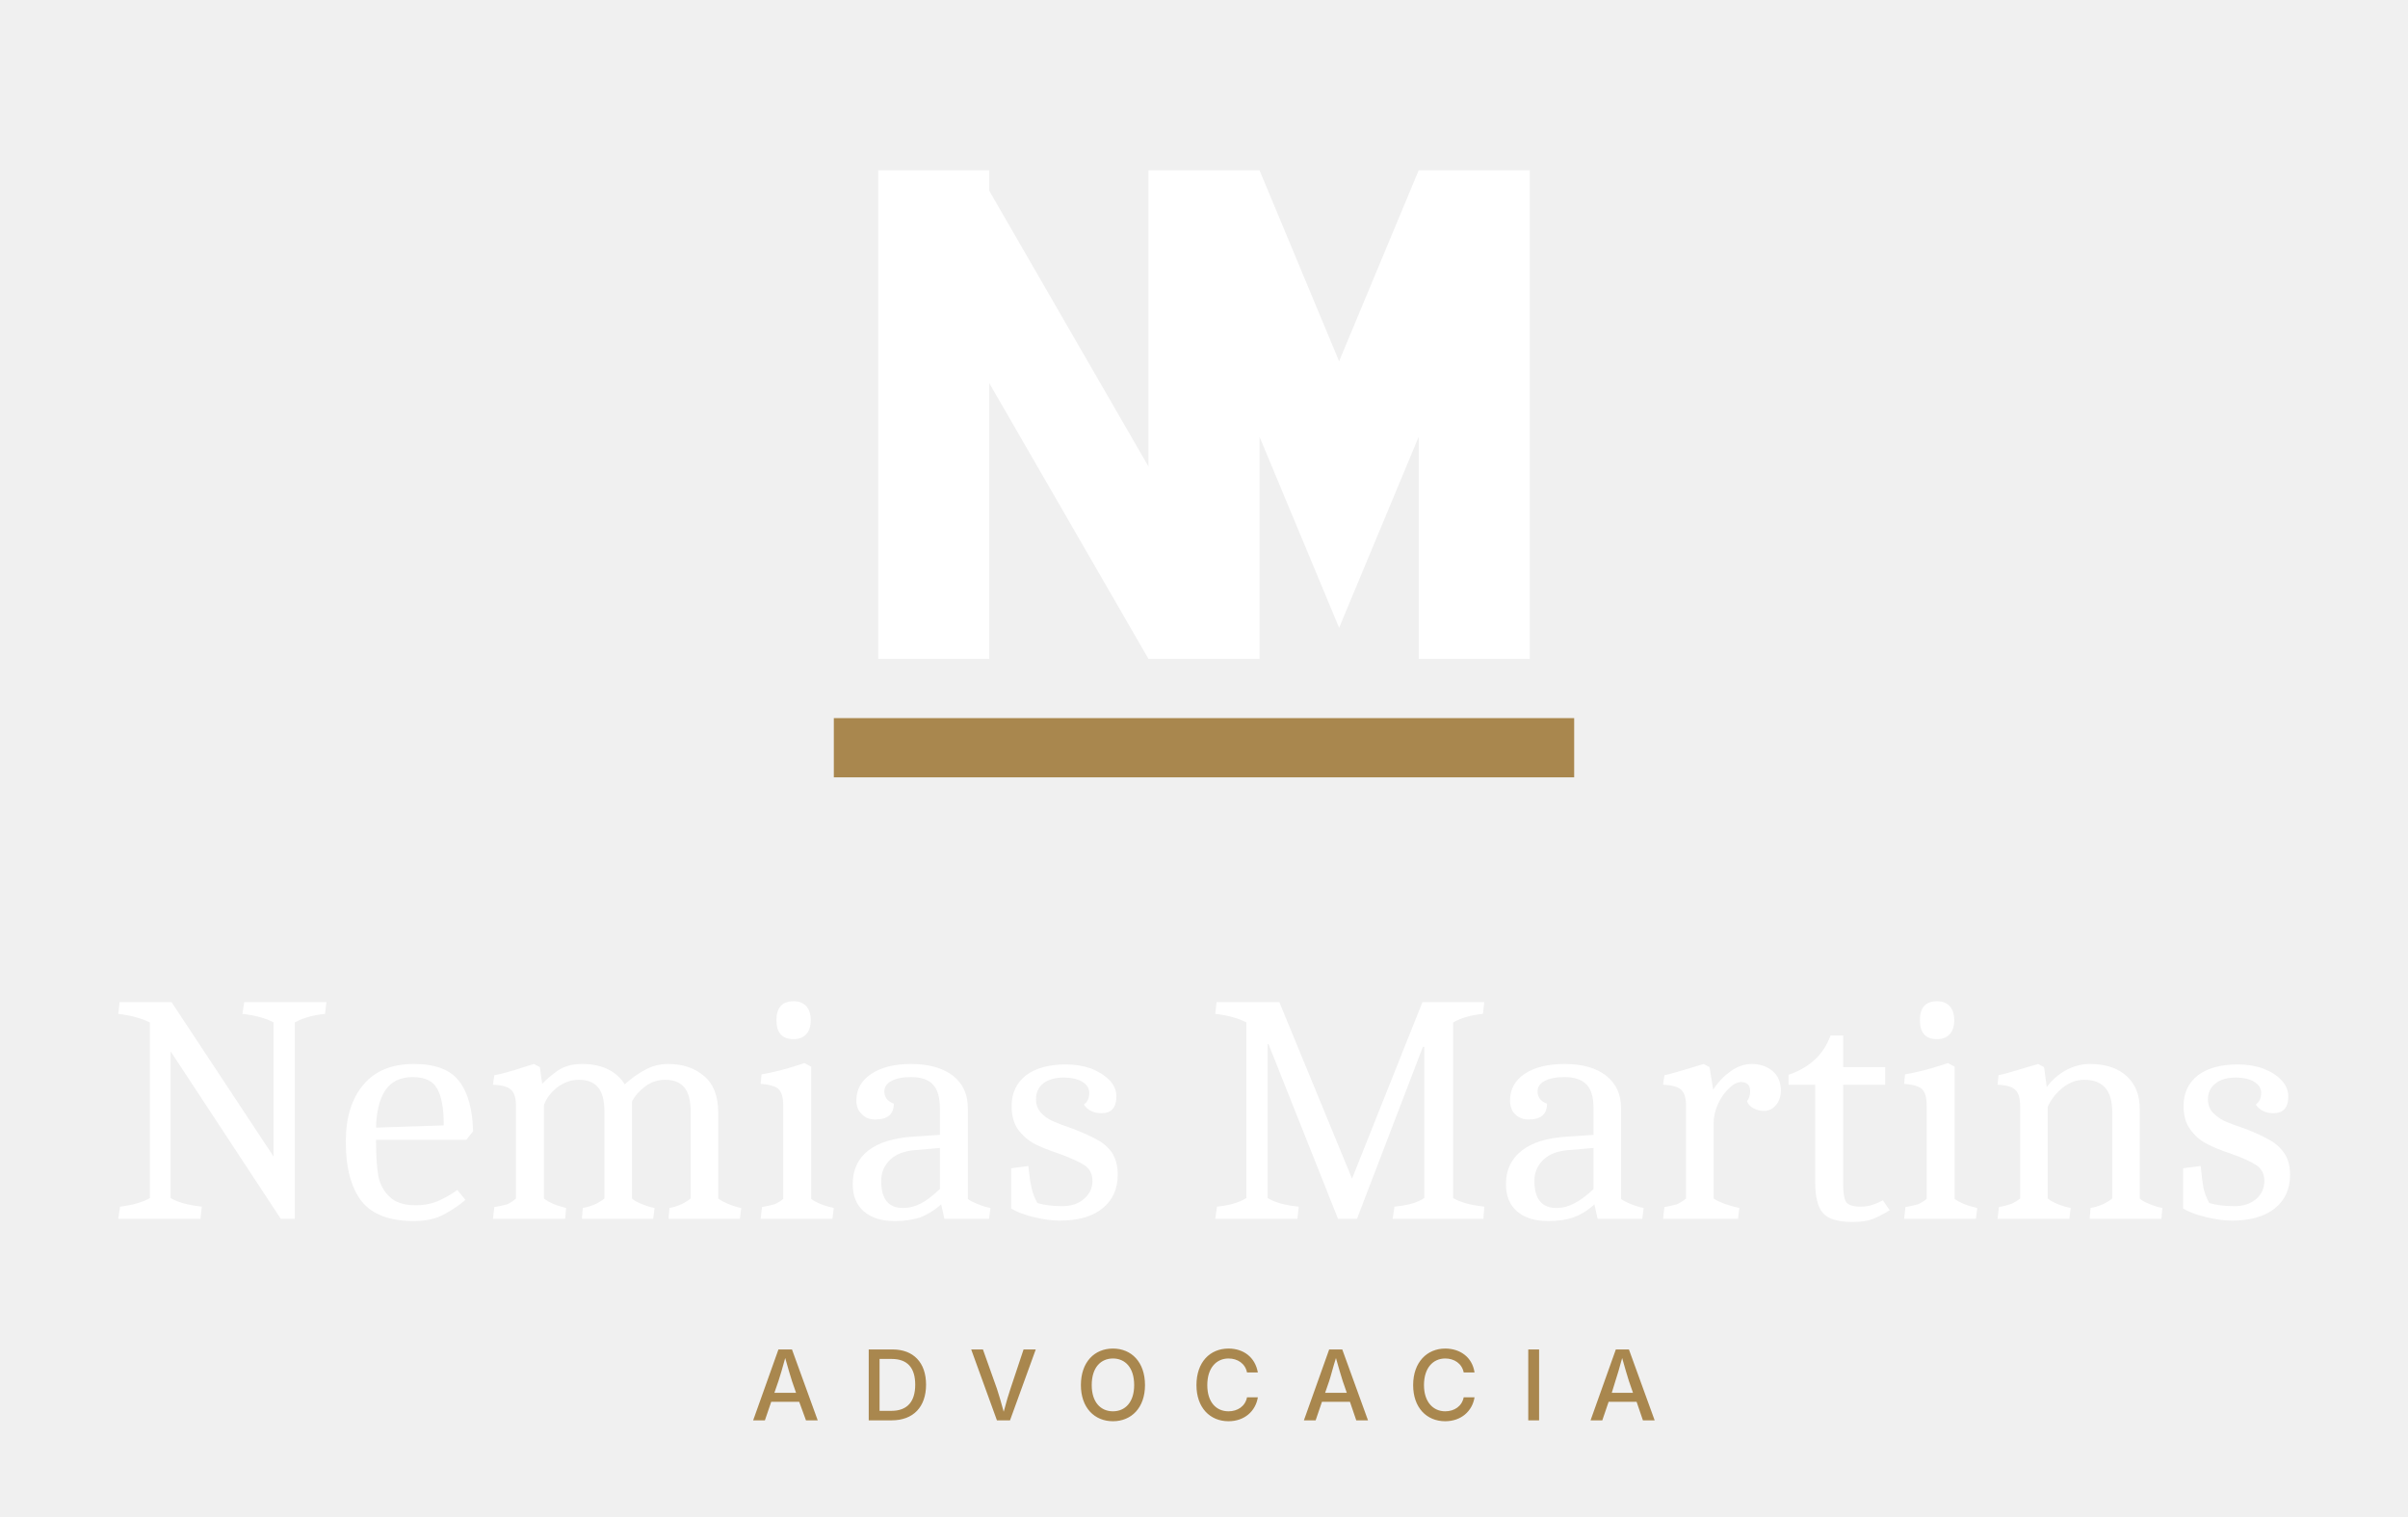
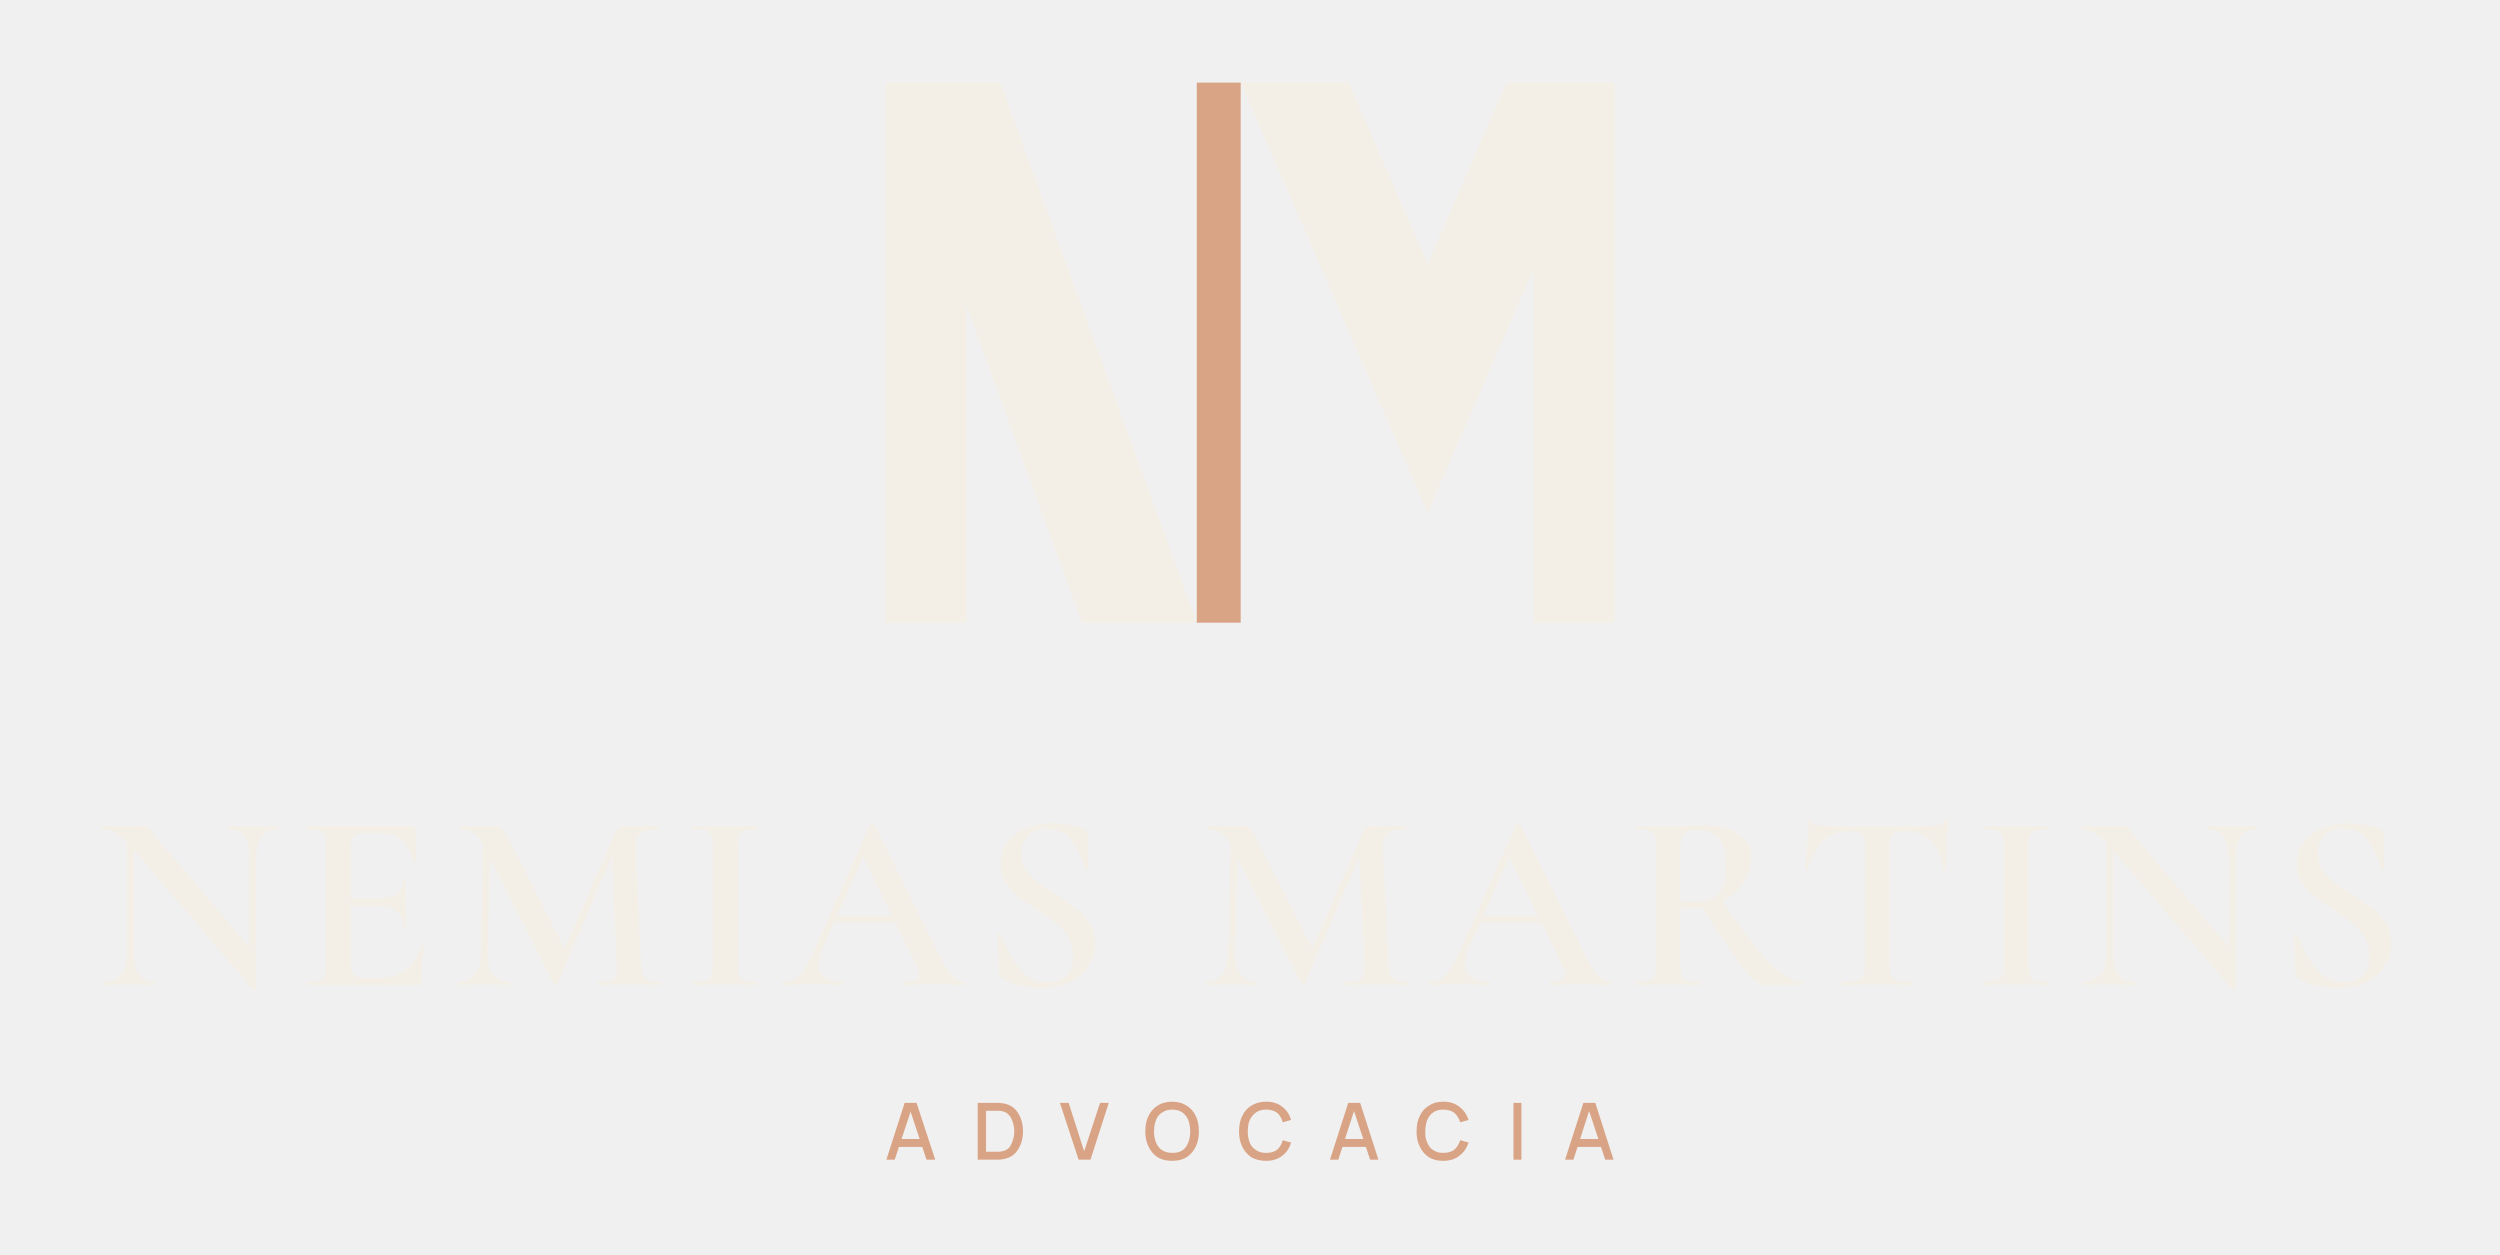
- <svg xmlns="http://www.w3.org/2000/svg" viewBox="0 0 533.42 336" width="533.42" height="336" role="img" aria-labelledby="title">
-   <g id="symbol" transform="translate(161.75 0) scale(0.82)">
-     <path fill="#FFFFFF" d="M40 46H70V178H40ZM113 46H143V178H113ZM186 46H216V178H186ZM40 46H66.79L143 178H113L40 51.56ZM113 46H143L164.5 97.6L186 46H216L164.5 169.6Z" />
-     <path fill="#A9874E" d="M28 194H228V210H28Z" />
+ <svg xmlns="http://www.w3.org/2000/svg" viewBox="0 0 629.5 316" width="629.5" height="316" role="img" aria-labelledby="title">
+   <g id="symbol" transform="translate(205.95 -20) scale(0.85)">
+     <path fill="#F4EFE6" d="M20 48H44V208H20ZM20 48H54L112.24 208H78.24ZM125.24 48H157.24L180.62 101.77L204 48H236L180.62 175.37ZM212 48H236V208H212Z" />
+     <path fill="#D9A486" d="M112.24 48H125.24V208H112.24Z" />
  </g>
  <g id="wordmark">
-     <path fill="#FFFFFF" transform="translate(24 270)" d="M9.2 -4.6V-43.5Q6.4 -44.9 2.2 -45.4L2.5 -48H14L36.6 -13.8V-43.5Q34.1 -44.9 29.7 -45.4L30.1 -48H48.3L48 -45.4Q44 -45 41.3 -43.5V0H38.2L13.8 -37.1V-4.6Q16.1 -3.2 20.7 -2.7L20.4 0H2.2L2.6 -2.7Q6.8 -3.2 9.2 -4.6ZM52.6 -17.1Q52.6 -25.1 56.5 -29.7Q60.3 -34.3 67.7 -34.3Q74.8 -34.3 77.7 -30.5Q80.6 -26.8 80.8 -19.4L79.3 -17.5H59.3V-17.1Q59.3 -12.5 59.8 -9.5Q60.4 -6.6 62.4 -4.8Q64.3 -3 68.1 -3Q71 -3 73.4 -4.1Q75.7 -5.2 77.3 -6.4L79.1 -4.2Q77.3 -2.6 74.4 -1Q71.6 0.5 67.7 0.5Q59.6 0.5 56.1 -3.9Q52.6 -8.4 52.6 -17.1ZM67.4 -31.4Q63.3 -31.4 61.3 -28.4Q59.4 -25.4 59.3 -20.2L74.3 -20.7Q74.3 -26.4 72.8 -28.9Q71.4 -31.4 67.4 -31.4ZM90.3 -4.5V-25Q90.3 -27.6 89.2 -28.6Q88.1 -29.6 85.2 -29.7L85.5 -31.8Q88.1 -32.3 92 -33.6Q92.4 -33.7 94.3 -34.3L95.6 -33.6L96.1 -29.9Q97.3 -31.2 99.5 -32.8Q101.7 -34.3 104.9 -34.3Q111.5 -34.3 114.4 -29.8Q116.6 -31.8 118.9 -33Q121.2 -34.3 124 -34.3Q128.9 -34.3 132 -31.6Q135.1 -29 135.1 -23.5V-4.5Q135.9 -3.9 137.3 -3.3Q138.7 -2.7 140.2 -2.4L139.9 0H124.1L124.3 -2.4Q127 -2.9 129 -4.5V-23.7Q129 -27.4 127.6 -29.1Q126.2 -30.8 123.3 -30.8Q121 -30.8 119 -29.4Q117 -27.9 116 -26V-4.5Q116.6 -3.9 118.1 -3.3Q119.5 -2.7 121 -2.4L120.7 0H104.9L105.1 -2.4Q107.9 -2.9 109.9 -4.5V-23.7Q109.9 -27.4 108.5 -29.1Q107.1 -30.8 104.2 -30.8Q101.7 -30.8 99.4 -29.1Q97.2 -27.3 96.5 -25.2V-4.5Q98.1 -3.2 101.4 -2.4L101.2 0H85.2L85.5 -2.6Q87.3 -2.9 88.3 -3.2Q89.3 -3.6 90.3 -4.5ZM149.5 -4.4V-25.1Q149.5 -27.8 148.4 -28.8Q147.3 -29.7 144.5 -29.9L144.7 -32Q147.6 -32.5 150.7 -33.4Q153.7 -34.3 154.2 -34.5L155.7 -33.7V-4.4Q157.5 -3.1 160.7 -2.4L160.4 0H144.5L144.8 -2.6Q146.4 -2.9 147.5 -3.2Q148.5 -3.6 149.5 -4.4ZM148 -44Q148 -48.2 151.8 -48.2Q153.6 -48.2 154.6 -47.1Q155.6 -46 155.6 -44Q155.6 -42 154.6 -40.9Q153.6 -39.8 151.8 -39.8Q148 -39.8 148 -44ZM164.9 -7.7Q164.9 -12.4 168.3 -15.1Q171.8 -17.8 178.3 -18.2L184.2 -18.6V-24.5Q184.2 -28.1 182.7 -29.7Q181.2 -31.4 177.8 -31.4Q175 -31.4 173.4 -30.5Q171.9 -29.7 171.9 -28.2Q171.9 -26.3 174 -25.5Q174 -23.8 173 -22.9Q171.9 -22 169.9 -22Q168 -22 166.9 -23.2Q165.7 -24.3 165.7 -26.2Q165.7 -29.9 169 -32.1Q172.3 -34.3 177.8 -34.3Q183.7 -34.3 187.1 -31.7Q190.4 -29.1 190.4 -24.5V-4.4Q191 -3.9 192.5 -3.3Q193.9 -2.7 195.4 -2.4L195.1 0H185.2L184.5 -3.2Q182.2 -1.2 179.8 -0.3Q177.3 0.5 174.2 0.5Q169.8 0.5 167.3 -1.7Q164.9 -3.8 164.9 -7.7ZM184.2 -6.6V-15.7L178.5 -15.2Q175.1 -14.9 173.2 -13.1Q171.2 -11.2 171.2 -8.4Q171.2 -2.4 176 -2.4Q178.1 -2.4 180 -3.4Q181.9 -4.4 184.2 -6.6ZM200 -2.3V-11.2L203.8 -11.7Q204.1 -8.6 204.5 -6.9Q204.9 -5.1 205.8 -3.5Q208.1 -2.8 211.3 -2.8Q214.3 -2.8 216.1 -4.4Q218 -6 218 -8.4Q218 -10.7 216.2 -11.9Q214.3 -13.1 210.4 -14.5Q207.1 -15.6 205 -16.7Q203 -17.8 201.5 -19.8Q200.1 -21.8 200.1 -25Q200.1 -29.3 203.3 -31.8Q206.5 -34.2 212.1 -34.2Q215.1 -34.2 217.7 -33.3Q220.2 -32.3 221.8 -30.7Q223.3 -29.1 223.3 -27.1Q223.3 -23.4 220 -23.4Q218.6 -23.4 217.7 -23.9Q216.8 -24.3 216.1 -25.3Q217.3 -26.2 217.3 -27.9Q217.3 -29.4 215.7 -30.4Q214.1 -31.3 211.7 -31.3Q208.8 -31.3 207.1 -30Q205.5 -28.7 205.5 -26.5Q205.5 -24.7 206.6 -23.5Q207.7 -22.3 209.3 -21.6Q210.9 -20.9 213.8 -19.9Q216.9 -18.7 218.9 -17.6Q220.9 -16.6 222.3 -14.7Q223.6 -12.7 223.6 -9.8Q223.6 -5 220.2 -2.3Q216.9 0.4 210.7 0.4Q208.2 0.4 204.9 -0.4Q201.7 -1.2 200 -2.3ZM252.1 -4.6V-43.5Q249.5 -44.9 245.2 -45.4L245.5 -48H259.4L275.5 -8.9L291.1 -48H304.8L304.5 -45.4Q300.5 -45 297.9 -43.5V-4.6Q300.2 -3.2 304.8 -2.7L304.6 0H284.5L284.9 -2.7Q287 -2.9 288.5 -3.3Q290.1 -3.7 291.5 -4.6V-38.1H291.2L276.6 0H272.4L257 -38.7H256.8V-4.6Q259.3 -3.1 263.7 -2.7L263.4 0H245.2L245.6 -2.7Q249.7 -3.1 252.1 -4.6ZM309.6 -7.7Q309.6 -12.4 313.1 -15.1Q316.5 -17.8 323.1 -18.2L329 -18.6V-24.5Q329 -28.1 327.5 -29.7Q325.9 -31.4 322.6 -31.4Q319.7 -31.4 318.1 -30.5Q316.6 -29.7 316.6 -28.2Q316.6 -26.3 318.7 -25.5Q318.7 -23.8 317.7 -22.9Q316.7 -22 314.6 -22Q312.8 -22 311.6 -23.2Q310.5 -24.3 310.5 -26.2Q310.5 -29.9 313.7 -32.1Q317 -34.3 322.6 -34.3Q328.5 -34.3 331.8 -31.7Q335.1 -29.1 335.1 -24.5V-4.4Q335.7 -3.9 337.2 -3.3Q338.6 -2.7 340.1 -2.4L339.8 0H329.9L329.2 -3.2Q327 -1.2 324.5 -0.3Q322.1 0.5 319 0.5Q314.5 0.5 312 -1.7Q309.6 -3.8 309.6 -7.7ZM329 -6.6V-15.7L323.2 -15.2Q319.8 -14.9 317.9 -13.1Q315.9 -11.2 315.9 -8.4Q315.9 -2.4 320.8 -2.4Q322.8 -2.4 324.7 -3.4Q326.7 -4.4 329 -6.6ZM349.5 -4.5V-25Q349.5 -27.6 348.4 -28.6Q347.3 -29.6 344.4 -29.7L344.7 -31.8Q346.9 -32.3 351.1 -33.6L353.4 -34.3L354.7 -33.6L355.5 -28.6Q357.1 -31.1 359.4 -32.7Q361.6 -34.3 364.1 -34.3Q366.7 -34.3 368.6 -32.8Q370.5 -31.2 370.5 -28.4Q370.5 -26.6 369.5 -25.3Q368.4 -23.9 366.7 -23.9Q365.5 -23.9 364.4 -24.5Q363.3 -25.1 363 -26.1Q363.3 -26.4 363.5 -27Q363.7 -27.6 363.7 -28.2Q363.7 -30.3 361.7 -30.3Q360.4 -30.3 359 -28.9Q357.6 -27.6 356.6 -25.5Q355.6 -23.3 355.6 -21.2V-4.5Q357.6 -3.2 361.3 -2.4L361 0H344.4L344.7 -2.6Q346.4 -2.9 347.4 -3.2Q348.4 -3.6 349.5 -4.5ZM378.1 -8.1V-29.7H372.2V-31.9Q379.2 -34.3 381.5 -40.6H384.3V-33.6H393.6V-29.7H384.3V-7.6Q384.3 -5 384.9 -3.8Q385.6 -2.7 388.1 -2.7Q389.7 -2.7 390.8 -3.1Q392 -3.5 393.1 -4.1L394.6 -1.9Q393 -0.9 391.2 -0.1Q389.4 0.7 386.4 0.7Q381.5 0.7 379.8 -1.3Q378.1 -3.3 378.1 -8.1ZM402.8 -4.4V-25.1Q402.8 -27.8 401.7 -28.8Q400.6 -29.7 397.8 -29.9L398 -32Q400.9 -32.5 404 -33.4Q407 -34.3 407.5 -34.5L409 -33.7V-4.4Q410.8 -3.1 414 -2.4L413.7 0H397.8L398.1 -2.6Q399.7 -2.9 400.8 -3.2Q401.8 -3.6 402.8 -4.4ZM401.3 -44Q401.3 -48.2 405.1 -48.2Q406.9 -48.2 407.9 -47.1Q408.9 -46 408.9 -44Q408.9 -42 407.9 -40.9Q406.9 -39.8 405.1 -39.8Q401.3 -39.8 401.3 -44ZM423.5 -4.5V-25Q423.5 -27.6 422.4 -28.6Q421.3 -29.6 418.5 -29.7L418.7 -31.8Q420.9 -32.3 425.1 -33.6L427.5 -34.3L428.8 -33.6L429.4 -29.2Q431.1 -31.5 433.6 -32.9Q436.2 -34.3 438.9 -34.3Q444.2 -34.3 447.1 -31.6Q450 -29 450 -24.3V-4.5Q450.6 -3.9 452.1 -3.3Q453.5 -2.7 455 -2.4L454.8 0H438.9L439.1 -2.4Q441.9 -2.9 443.9 -4.5V-23.7Q443.9 -30.8 437.7 -30.8Q435.2 -30.8 433 -29.1Q430.8 -27.4 429.6 -24.8V-4.5Q431.4 -3.1 434.7 -2.4L434.4 0H418.5L418.8 -2.6Q420.4 -2.9 421.5 -3.3Q422.5 -3.7 423.5 -4.5ZM459.6 -2.3V-11.2L463.5 -11.7Q463.8 -8.6 464.1 -6.9Q464.5 -5.1 465.4 -3.5Q467.7 -2.8 471 -2.8Q473.9 -2.8 475.8 -4.4Q477.6 -6 477.6 -8.4Q477.6 -10.7 475.8 -11.9Q474 -13.1 470 -14.5Q466.7 -15.6 464.7 -16.7Q462.6 -17.8 461.2 -19.8Q459.7 -21.8 459.7 -25Q459.7 -29.3 462.9 -31.8Q466.1 -34.2 471.7 -34.2Q474.8 -34.2 477.3 -33.3Q479.9 -32.3 481.4 -30.7Q482.9 -29.1 482.9 -27.1Q482.9 -23.4 479.6 -23.4Q478.2 -23.4 477.3 -23.9Q476.4 -24.3 475.7 -25.3Q476.9 -26.2 476.9 -27.9Q476.9 -29.4 475.3 -30.4Q473.7 -31.3 471.3 -31.3Q468.4 -31.3 466.8 -30Q465.1 -28.7 465.1 -26.5Q465.1 -24.7 466.2 -23.5Q467.4 -22.3 468.9 -21.6Q470.5 -20.9 473.5 -19.9Q476.6 -18.7 478.5 -17.6Q480.5 -16.6 481.9 -14.7Q483.3 -12.7 483.3 -9.8Q483.3 -5 479.9 -2.3Q476.5 0.4 470.4 0.4Q467.9 0.4 464.6 -0.4Q461.3 -1.2 459.6 -2.3Z" />
-     <path fill="#A9874E" transform="translate(166.34 314.64)" d="M0.5 0H3.1L4.5 -4.1H10.7L12.2 0H14.8L9.1 -15.7H6.1ZM5.2 -6.1 6.1 -8.7C6.5 -9.9 7 -11.6 7.6 -13.8C8.2 -11.6 8.7 -10 9.1 -8.7L10 -6.1ZM31.2 0C36 0 38.8 -3 38.8 -7.9C38.8 -12.8 36 -15.7 31.4 -15.7H26.1V0ZM28.5 -2.1V-13.6H31.2C34.7 -13.6 36.4 -11.6 36.4 -7.9C36.4 -4.2 34.7 -2.1 31.1 -2.1ZM54.5 0H57.4L63.1 -15.7H60.4L57.5 -7C57.1 -5.8 56.6 -4.2 56 -1.9C55.4 -4.1 54.9 -5.8 54.5 -7L51.4 -15.7H48.8ZM80.2 0.2C84.3 0.2 87.3 -2.8 87.3 -7.8C87.3 -12.9 84.3 -15.9 80.2 -15.9C76.1 -15.9 73.1 -12.9 73.1 -7.8C73.1 -2.8 76.1 0.2 80.2 0.2ZM80.2 -2C77.5 -2 75.5 -4 75.5 -7.8C75.5 -11.7 77.5 -13.7 80.2 -13.7C82.9 -13.7 84.9 -11.7 84.9 -7.8C84.9 -4 82.9 -2 80.2 -2ZM105.8 0.2C109.3 0.2 111.8 -2 112.3 -5.1H109.9C109.5 -3.1 107.8 -2 105.8 -2C103.1 -2 101.1 -4 101.1 -7.8C101.1 -11.6 103.1 -13.7 105.8 -13.7C107.8 -13.7 109.5 -12.6 109.9 -10.6H112.3C111.7 -14 109.1 -15.9 105.8 -15.9C101.7 -15.9 98.7 -12.9 98.7 -7.8C98.7 -2.8 101.7 0.2 105.8 0.2ZM122.5 0H125.1L126.5 -4.1H132.7L134.1 0H136.7L131 -15.7H128.1ZM127.2 -6.1 128.1 -8.7C128.5 -9.9 128.9 -11.6 129.6 -13.8C130.2 -11.6 130.7 -10 131.1 -8.7L132 -6.1ZM153.8 0.2C157.3 0.2 159.8 -2 160.3 -5.1H157.9C157.5 -3.1 155.8 -2 153.8 -2C151.2 -2 149.1 -4 149.1 -7.8C149.1 -11.6 151.1 -13.7 153.8 -13.7C155.8 -13.7 157.5 -12.6 157.9 -10.6H160.3C159.8 -14 157.1 -15.9 153.8 -15.9C149.8 -15.9 146.7 -12.9 146.7 -7.8C146.7 -2.8 149.7 0.2 153.8 0.2ZM174.6 -15.7H172.2V0H174.6ZM186 0H188.6L190 -4.1H196.2L197.6 0H200.2L194.5 -15.7H191.6ZM190.7 -6.1 191.5 -8.7C191.9 -9.9 192.4 -11.6 193 -13.8C193.6 -11.6 194.1 -10 194.5 -8.7L195.4 -6.1Z" />
+     <path fill="#F4EFE6" transform="translate(24 248)" d="M8 -38.5 9.7 -38.4V-7.7Q9.7 -4.4 11 -2.6Q12.4 -0.8 14.9 -0.8Q15.1 -0.8 15.1 -0.4Q15.1 0 14.9 0Q13.2 0 12.4 -0.1L9 -0.1L5.2 -0.1Q4.2 0 2.2 0Q2 0 2 -0.4Q2 -0.8 2.2 -0.8Q5 -0.8 6.5 -2.6Q8 -4.4 8 -7.7ZM39.7 1.1 9 -34.8Q6.8 -37.2 5.1 -38.2Q3.5 -39.2 1.9 -39.2Q1.7 -39.2 1.7 -39.6Q1.7 -40 1.9 -40L4.4 -39.9Q5.2 -39.9 6.7 -39.9L10.8 -39.9Q11.6 -40 12.6 -40Q13.1 -40 13.4 -39.7Q13.6 -39.5 14.1 -38.7Q15.2 -37.2 15.7 -36.7L40 -8.1L40.5 0.9Q40.5 1.1 40.2 1.2Q39.9 1.2 39.7 1.1ZM40.5 0.9 38.8 -1V-32.2Q38.8 -35.6 37.5 -37.4Q36.2 -39.2 33.6 -39.2Q33.5 -39.2 33.5 -39.6Q33.5 -40 33.6 -40L36.2 -39.9Q38.3 -39.8 39.6 -39.8Q40.8 -39.8 43.1 -39.9L45.8 -40Q46 -40 46 -39.6Q46 -39.2 45.8 -39.2Q43.3 -39.2 41.9 -37.4Q40.5 -35.6 40.5 -32.2ZM53.4 -0.8Q55.6 -0.8 56.5 -1.1Q57.5 -1.4 57.9 -2.3Q58.2 -3.3 58.2 -5.2V-34.8Q58.2 -36.7 57.9 -37.6Q57.5 -38.5 56.5 -38.9Q55.5 -39.2 53.4 -39.2Q53.2 -39.2 53.2 -39.6Q53.2 -40 53.4 -40H80Q80.6 -40 80.6 -39.4L80.8 -31.1Q80.8 -31 80.4 -30.9Q80.1 -30.9 80 -31.1Q78.5 -38.3 71.2 -38.3H68.5Q66.2 -38.3 65.2 -37.5Q64.3 -36.7 64.3 -34.7V-5.4Q64.3 -3.3 65.1 -2.5Q65.9 -1.7 68 -1.7H71.1Q79.7 -1.7 82 -9.9Q82 -10 82.3 -10Q82.8 -10 82.8 -9.9Q82.1 -5 82.1 -1Q82.1 -0.4 81.9 -0.2Q81.7 0 81.2 0H53.4Q53.2 0 53.2 -0.4Q53.2 -0.8 53.4 -0.8ZM70.4 -20H61.4V-21.6H70.5Q77.5 -21.6 77.5 -26.4Q77.5 -26.6 77.9 -26.6Q78.2 -26.6 78.2 -26.4L78.1 -20.8L78.2 -17.8Q78.3 -15.7 78.3 -14.5Q78.3 -14.3 78 -14.3Q77.6 -14.3 77.6 -14.5Q77.6 -20 70.4 -20ZM97.7 -38.5 99.5 -38.4 98.8 -7.7Q98.7 -4.4 100.1 -2.6Q101.4 -0.8 104.2 -0.8Q104.4 -0.8 104.4 -0.4Q104.4 0 104.2 0Q102.5 0 101.5 -0.1L98 -0.1L94.2 -0.1Q93.2 0 91.5 0Q91.3 0 91.3 -0.4Q91.3 -0.8 91.5 -0.8Q94.1 -0.8 95.6 -2.6Q97 -4.4 97.1 -7.7ZM142.4 0Q140.3 0 139 -0.1L134.4 -0.1L129.9 -0.1Q128.8 0 126.7 0Q126.5 0 126.5 -0.4Q126.5 -0.8 126.7 -0.8Q128.8 -0.8 129.8 -1.1Q130.8 -1.5 131.1 -2.4Q131.5 -3.3 131.3 -5.2L130 -34.4L132.8 -38.8L116.4 -0.4Q116.3 -0.2 115.9 -0.2Q115.6 -0.2 115.3 -0.4L98 -34.7Q96.8 -37.1 95.4 -38.1Q93.9 -39.2 92 -39.2Q91.8 -39.2 91.8 -39.6Q91.8 -40 92 -40L94.7 -39.9Q95.6 -39.9 96.9 -39.9L99.8 -39.9Q100.4 -40 101.2 -40Q102 -40 102.5 -39.4Q103 -38.8 104.1 -36.7L118.5 -8.4L115.8 -3.6L130.9 -38.4Q131.3 -39.3 131.8 -39.6Q132.2 -40 132.9 -40Q133.3 -40 134 -39.9Q134.7 -39.9 135.7 -39.9L139.2 -39.9Q140 -40 141.6 -40Q141.8 -40 141.8 -39.6Q141.8 -39.2 141.6 -39.2Q138.6 -39.2 137.2 -38.1Q135.9 -37 136 -34.4L137.4 -5.2Q137.5 -3.2 137.9 -2.3Q138.3 -1.4 139.3 -1.1Q140.2 -0.8 142.4 -0.8Q142.5 -0.8 142.5 -0.4Q142.5 0 142.4 0ZM166.5 -0.8Q166.7 -0.8 166.7 -0.4Q166.7 0 166.5 0Q164.5 0 163.3 -0.1L158.5 -0.1L153.9 -0.1Q152.7 0 150.6 0Q150.4 0 150.4 -0.4Q150.4 -0.8 150.6 -0.8Q152.8 -0.8 153.8 -1.1Q154.8 -1.4 155.1 -2.3Q155.5 -3.3 155.5 -5.2V-34.8Q155.5 -36.7 155.1 -37.6Q154.8 -38.5 153.8 -38.9Q152.8 -39.2 150.6 -39.2Q150.4 -39.2 150.4 -39.6Q150.4 -40 150.6 -40L153.9 -39.9Q156.7 -39.8 158.5 -39.8Q160.5 -39.8 163.3 -39.9L166.5 -40Q166.7 -40 166.7 -39.6Q166.7 -39.2 166.5 -39.2Q164.4 -39.2 163.4 -38.8Q162.4 -38.5 162 -37.5Q161.7 -36.6 161.7 -34.7V-5.2Q161.7 -3.2 162 -2.3Q162.4 -1.4 163.4 -1.1Q164.4 -0.8 166.5 -0.8ZM185.6 -17.3H203.5L204 -15.7H184.8ZM218.8 0Q217.6 0 214.9 -0.1Q212.2 -0.3 211 -0.3Q209.4 -0.3 207.2 -0.1Q205.1 0 203.8 0Q203.6 0 203.6 -0.4Q203.6 -0.8 203.8 -0.8Q205.8 -0.8 206.6 -1.2Q207.4 -1.6 207.4 -2.6Q207.4 -3.5 206.3 -5.8L193 -33L195.6 -37.3L182.9 -8.8Q182.1 -6.8 182.1 -5.3Q182.1 -3.1 183.7 -1.9Q185.3 -0.8 188.2 -0.8Q188.5 -0.8 188.5 -0.4Q188.5 0 188.2 0Q187 0 184.8 -0.1Q182.4 -0.3 180.6 -0.3Q178.9 -0.3 176.6 -0.1Q174.5 0 173.2 0Q172.9 0 172.9 -0.4Q172.9 -0.8 173.2 -0.8Q175 -0.8 176.2 -1.5Q177.4 -2.2 178.6 -4Q179.7 -5.8 181.3 -9.4L195.1 -40.4Q195.2 -40.6 195.6 -40.6Q196.1 -40.6 196.2 -40.4L211.8 -8.8Q214 -4.2 215.5 -2.5Q217 -0.8 218.8 -0.8Q219.1 -0.8 219.1 -0.4Q219.1 0 218.8 0ZM242 -22.7Q245.2 -20.6 247.1 -19.1Q249 -17.7 250.4 -15.5Q251.7 -13.4 251.7 -10.5Q251.7 -7.2 250 -4.7Q248.3 -2.1 245.2 -0.7Q242.1 0.8 238.1 0.8Q235.5 0.8 232.6 0.1Q229.8 -0.6 228.3 -1.7Q227.7 -2 227.6 -2.9L227.3 -12.5V-12.6Q227.3 -12.9 227.6 -12.9Q227.9 -12.9 228 -12.7Q230.1 -7.4 232.8 -4Q235.5 -0.6 239.7 -0.6Q242.5 -0.6 244.4 -2.1Q246.2 -3.6 246.2 -7.2Q246.2 -10 245 -12.1Q243.7 -14.2 241.9 -15.6Q240.1 -17 236.9 -19.1Q233.9 -21.1 232.1 -22.4Q230.4 -23.8 229.2 -25.8Q228 -27.8 228 -30.5Q228 -33.9 229.8 -36.2Q231.7 -38.5 234.7 -39.6Q237.6 -40.7 240.9 -40.7Q243 -40.7 245.2 -40.3Q247.4 -39.9 248.9 -39.2Q249.9 -38.8 249.9 -38L250 -29.4Q250 -29.1 249.7 -29.1Q249.4 -29 249.3 -29.2Q248 -33.1 245.9 -36.3Q243.7 -39.4 239.4 -39.4Q236.5 -39.4 234.8 -37.7Q233.2 -36 233.2 -33.2Q233.2 -30.8 234.3 -29Q235.5 -27.2 237.2 -25.9Q239 -24.6 242 -22.7ZM286 -38.5 287.7 -38.4 287 -7.7Q286.9 -4.4 288.3 -2.6Q289.7 -0.8 292.4 -0.8Q292.6 -0.8 292.6 -0.4Q292.6 0 292.4 0Q290.7 0 289.7 -0.1L286.2 -0.1L282.4 -0.1Q281.5 0 279.7 0Q279.6 0 279.6 -0.4Q279.6 -0.8 279.7 -0.8Q282.4 -0.8 283.8 -2.6Q285.2 -4.4 285.3 -7.7ZM330.6 0Q328.5 0 327.2 -0.1L322.6 -0.1L318.1 -0.1Q317 0 314.9 0Q314.8 0 314.8 -0.4Q314.8 -0.8 314.9 -0.8Q317 -0.8 318 -1.1Q319 -1.5 319.4 -2.4Q319.7 -3.3 319.6 -5.2L318.2 -34.4L321 -38.8L304.6 -0.4Q304.5 -0.2 304.1 -0.2Q303.8 -0.2 303.6 -0.4L286.2 -34.7Q285.1 -37.1 283.6 -38.1Q282.1 -39.2 280.2 -39.2Q280 -39.2 280 -39.6Q280 -40 280.2 -40L282.9 -39.9Q283.8 -39.9 285.1 -39.9L288.1 -39.9Q288.6 -40 289.4 -40Q290.2 -40 290.8 -39.4Q291.3 -38.8 292.4 -36.7L306.8 -8.4L304 -3.6L319.2 -38.4Q319.6 -39.3 320 -39.6Q320.4 -40 321.1 -40Q321.5 -40 322.2 -39.9Q322.9 -39.9 324 -39.9L327.4 -39.9Q328.3 -40 329.9 -40Q330 -40 330 -39.6Q330 -39.2 329.9 -39.2Q326.8 -39.2 325.5 -38.1Q324.1 -37 324.2 -34.4L325.6 -5.2Q325.8 -3.2 326.1 -2.3Q326.5 -1.4 327.5 -1.1Q328.4 -0.8 330.6 -0.8Q330.8 -0.8 330.8 -0.4Q330.8 0 330.6 0ZM348.3 -17.3H366.2L366.7 -15.7H347.5ZM381.5 0Q380.3 0 377.6 -0.1Q374.9 -0.3 373.7 -0.3Q372.1 -0.3 369.9 -0.1Q367.7 0 366.5 0Q366.3 0 366.3 -0.4Q366.3 -0.8 366.5 -0.8Q368.4 -0.8 369.3 -1.2Q370.1 -1.6 370.1 -2.6Q370.1 -3.5 369 -5.8L355.6 -33L358.3 -37.3L345.6 -8.8Q344.8 -6.8 344.8 -5.3Q344.8 -3.1 346.4 -1.9Q348 -0.8 350.8 -0.8Q351.2 -0.8 351.2 -0.4Q351.2 0 350.8 0Q349.7 0 347.5 -0.1Q345.1 -0.3 343.3 -0.3Q341.6 -0.3 339.3 -0.1Q337.2 0 335.9 0Q335.6 0 335.6 -0.4Q335.6 -0.8 335.9 -0.8Q337.7 -0.8 338.9 -1.5Q340.1 -2.2 341.2 -4Q342.4 -5.8 344 -9.4L357.8 -40.4Q357.9 -40.6 358.3 -40.6Q358.8 -40.6 358.8 -40.4L374.5 -8.8Q376.7 -4.2 378.2 -2.5Q379.7 -0.8 381.5 -0.8Q381.8 -0.8 381.8 -0.4Q381.8 0 381.5 0ZM404.1 -20.4 409.2 -21.9Q414.6 -13.9 418.2 -9.4Q421.8 -4.9 424.6 -2.8Q427.5 -0.8 430.1 -0.8Q430.2 -0.8 430.2 -0.4Q430.2 0 430.1 0H419.8Q418.2 0 414.1 -5.4Q410 -10.8 404.1 -20.4ZM416.9 -31.9Q416.9 -28.4 414.8 -25.5Q412.8 -22.6 409.4 -21Q406.1 -19.3 402.4 -19.3Q401 -19.3 399.1 -19.5V-5.2Q399.1 -3.2 399.4 -2.3Q399.7 -1.4 400.7 -1.1Q401.7 -0.8 404 -0.8Q404.1 -0.8 404.1 -0.4Q404.1 0 404 0Q401.9 0 400.6 -0.1L396 -0.1L391.4 -0.1Q390.1 0 388 0Q387.8 0 387.8 -0.4Q387.8 -0.8 388 -0.8Q390.2 -0.8 391.2 -1.1Q392.2 -1.4 392.6 -2.3Q393 -3.3 393 -5.2V-34.8Q393 -36.7 392.6 -37.6Q392.3 -38.5 391.2 -38.9Q390.2 -39.2 388.1 -39.2Q388 -39.2 388 -39.6Q388 -40 388.1 -40L391.4 -39.9Q394.2 -39.8 396 -39.8Q398.1 -39.8 400.6 -40Q401.4 -40.1 402.6 -40.1Q403.8 -40.2 405.2 -40.2Q410.8 -40.2 413.8 -38Q416.9 -35.8 416.9 -31.9ZM403.7 -39Q401.2 -39 400.1 -38Q399.1 -37.1 399.1 -34.7V-21.2Q400.6 -20.9 402.8 -20.9Q407 -20.9 408.8 -23Q410.6 -25.1 410.6 -29.7Q410.6 -34.9 408.8 -36.9Q407 -39 403.7 -39ZM431.2 -29.1Q431.2 -28.9 430.9 -28.9Q430.5 -28.9 430.5 -29.1Q430.8 -31.6 431.1 -35.5Q431.4 -39.4 431.4 -41.4Q431.4 -41.7 431.8 -41.7Q432.1 -41.7 432.1 -41.4Q432.1 -40 435.7 -40Q441.2 -39.8 448.6 -39.8Q452.4 -39.8 456.6 -39.9L460.9 -40Q463.4 -40 464.5 -40.3Q465.6 -40.6 465.9 -41.6Q466 -41.9 466.3 -41.9Q466.6 -41.9 466.6 -41.6Q466.4 -39.6 466.2 -35.6Q466 -31.6 466 -29.1Q466 -28.9 465.7 -28.9Q465.3 -28.9 465.3 -29.1Q464.6 -34 462.3 -36.3Q459.9 -38.7 455.9 -38.7Q454.1 -38.7 453.2 -38.3Q452.4 -38 452 -37.2Q451.7 -36.4 451.7 -34.7V-5.2Q451.7 -3.3 452.1 -2.3Q452.5 -1.4 453.7 -1.1Q454.8 -0.8 457.3 -0.8Q457.5 -0.8 457.5 -0.4Q457.5 0 457.3 0Q455.1 0 453.8 -0.1L448.6 -0.1L443.6 -0.1Q442.2 0 439.9 0Q439.7 0 439.7 -0.4Q439.7 -0.8 439.9 -0.8Q442.4 -0.8 443.6 -1.1Q444.7 -1.4 445.2 -2.3Q445.6 -3.3 445.6 -5.2V-34.8Q445.6 -36.5 445.2 -37.3Q444.9 -38.1 444.1 -38.4Q443.3 -38.7 441.5 -38.7Q437.6 -38.7 435.1 -36.3Q432.6 -33.9 431.2 -29.1ZM491.6 -0.8Q491.8 -0.8 491.8 -0.4Q491.8 0 491.6 0Q489.5 0 488.3 -0.1L483.6 -0.1L479 -0.1Q477.8 0 475.6 0Q475.5 0 475.5 -0.4Q475.5 -0.8 475.6 -0.8Q477.8 -0.8 478.8 -1.1Q479.8 -1.4 480.2 -2.3Q480.6 -3.3 480.6 -5.2V-34.8Q480.6 -36.7 480.2 -37.6Q479.8 -38.5 478.8 -38.9Q477.8 -39.2 475.6 -39.2Q475.5 -39.2 475.5 -39.6Q475.5 -40 475.6 -40L479 -39.9Q481.8 -39.8 483.6 -39.8Q485.6 -39.8 488.4 -39.9L491.6 -40Q491.8 -40 491.8 -39.6Q491.8 -39.2 491.6 -39.2Q489.5 -39.2 488.4 -38.8Q487.4 -38.5 487.1 -37.5Q486.7 -36.6 486.7 -34.7V-5.2Q486.7 -3.2 487.1 -2.3Q487.4 -1.4 488.4 -1.1Q489.4 -0.8 491.6 -0.8ZM506.4 -38.5 508.1 -38.4V-7.7Q508.1 -4.4 509.4 -2.6Q510.7 -0.8 513.3 -0.8Q513.5 -0.8 513.5 -0.4Q513.5 0 513.3 0Q511.6 0 510.7 -0.1L507.3 -0.1L503.6 -0.1Q502.5 0 500.6 0Q500.4 0 500.4 -0.4Q500.4 -0.8 500.6 -0.8Q503.4 -0.8 504.9 -2.6Q506.4 -4.4 506.4 -7.7ZM538.1 1.1 507.3 -34.8Q505.2 -37.2 503.5 -38.2Q501.8 -39.2 500.2 -39.2Q500 -39.2 500 -39.6Q500 -40 500.2 -40L502.8 -39.9Q503.6 -39.9 505.1 -39.9L509.2 -39.9Q510 -40 511 -40Q511.5 -40 511.7 -39.7Q512 -39.5 512.5 -38.7Q513.6 -37.2 514.1 -36.7L538.4 -8.1L538.9 0.9Q538.9 1.1 538.6 1.2Q538.2 1.2 538.1 1.1ZM538.9 0.9 537.2 -1V-32.2Q537.2 -35.6 535.8 -37.4Q534.5 -39.2 532 -39.2Q531.8 -39.2 531.8 -39.6Q531.8 -40 532 -40L534.6 -39.9Q536.6 -39.8 538 -39.8Q539.2 -39.8 541.5 -39.9L544.2 -40Q544.4 -40 544.4 -39.6Q544.4 -39.2 544.2 -39.2Q541.6 -39.2 540.3 -37.4Q538.9 -35.6 538.9 -32.2ZM568.4 -22.7Q571.6 -20.6 573.5 -19.1Q575.4 -17.7 576.8 -15.5Q578.1 -13.4 578.1 -10.5Q578.1 -7.2 576.4 -4.7Q574.7 -2.1 571.6 -0.7Q568.5 0.8 564.5 0.8Q561.9 0.8 559 0.1Q556.2 -0.6 554.7 -1.7Q554.1 -2 554 -2.9L553.7 -12.5V-12.6Q553.7 -12.9 554 -12.9Q554.3 -12.9 554.4 -12.7Q556.5 -7.4 559.2 -4Q561.9 -0.6 566.1 -0.6Q568.9 -0.6 570.8 -2.1Q572.6 -3.6 572.6 -7.2Q572.6 -10 571.4 -12.1Q570.1 -14.2 568.3 -15.6Q566.5 -17 563.3 -19.1Q560.3 -21.1 558.5 -22.4Q556.8 -23.8 555.6 -25.8Q554.4 -27.8 554.4 -30.5Q554.4 -33.9 556.2 -36.2Q558.1 -38.5 561.1 -39.6Q564 -40.7 567.3 -40.7Q569.4 -40.7 571.6 -40.3Q573.8 -39.9 575.3 -39.2Q576.3 -38.8 576.3 -38L576.4 -29.4Q576.4 -29.1 576.1 -29.1Q575.8 -29 575.7 -29.2Q574.4 -33.1 572.3 -36.3Q570.1 -39.4 565.8 -39.4Q562.9 -39.4 561.2 -37.7Q559.6 -36 559.6 -33.2Q559.6 -30.8 560.7 -29Q561.9 -27.2 563.6 -25.9Q565.4 -24.6 568.4 -22.7Z" />
+     <path fill="#D9A486" transform="translate(222.79 292)" d="M0.4 0 5 -14.3H8L12.7 0H10.5L6.2 -13H6.8L2.5 0ZM2.8 -3.2V-5.2H10.3V-3.2ZM23.4 0V-14.3H27.9Q28.1 -14.3 28.6 -14.3Q29.1 -14.3 29.6 -14.2Q31.3 -14 32.5 -13Q33.6 -12 34.2 -10.5Q34.8 -9 34.8 -7.1Q34.8 -5.3 34.2 -3.8Q33.6 -2.3 32.5 -1.3Q31.3 -0.3 29.6 -0.1Q29.1 -0 28.6 -0Q28.1 0 27.9 0ZM25.5 -2H27.9Q28.2 -2 28.7 -2Q29.1 -2 29.5 -2.1Q30.6 -2.3 31.3 -3Q31.9 -3.8 32.2 -4.8Q32.6 -5.9 32.6 -7.1Q32.6 -8.4 32.2 -9.5Q31.9 -10.6 31.2 -11.3Q30.6 -12 29.5 -12.2Q29.1 -12.3 28.7 -12.3Q28.2 -12.3 27.9 -12.3H25.5ZM48.8 0 44.1 -14.3H46.3L50.2 -2.1L54.2 -14.3H56.4L51.8 0ZM72.4 0.3Q70.2 0.3 68.7 -0.6Q67.2 -1.6 66.4 -3.3Q65.6 -4.9 65.6 -7.1Q65.6 -9.4 66.4 -11Q67.2 -12.7 68.7 -13.6Q70.2 -14.6 72.4 -14.6Q74.5 -14.6 76 -13.6Q77.5 -12.7 78.3 -11Q79.1 -9.4 79.1 -7.1Q79.1 -4.9 78.3 -3.3Q77.5 -1.6 76 -0.6Q74.5 0.3 72.4 0.3ZM72.4 -1.7Q73.9 -1.7 74.9 -2.3Q75.9 -3 76.4 -4.3Q76.9 -5.5 76.9 -7.1Q76.9 -8.8 76.4 -10Q75.9 -11.2 74.9 -11.9Q73.9 -12.6 72.4 -12.6Q70.9 -12.6 69.9 -11.9Q68.8 -11.3 68.3 -10Q67.8 -8.8 67.8 -7.1Q67.8 -5.5 68.3 -4.3Q68.8 -3.1 69.8 -2.4Q70.9 -1.7 72.4 -1.7ZM96 0.3Q93.9 0.3 92.3 -0.6Q90.8 -1.6 90 -3.3Q89.2 -4.9 89.2 -7.1Q89.2 -9.4 90 -11Q90.8 -12.7 92.3 -13.6Q93.9 -14.6 96 -14.6Q98.5 -14.6 100.1 -13.3Q101.7 -12.1 102.3 -10L100.2 -9.4Q99.8 -10.9 98.8 -11.8Q97.7 -12.6 96 -12.6Q94.5 -12.6 93.5 -11.9Q92.5 -11.2 91.9 -10Q91.4 -8.8 91.4 -7.1Q91.4 -5.5 91.9 -4.3Q92.4 -3 93.5 -2.4Q94.5 -1.7 96 -1.7Q97.7 -1.7 98.8 -2.5Q99.8 -3.4 100.2 -4.9L102.3 -4.3Q101.7 -2.2 100.1 -1Q98.5 0.3 96 0.3ZM112.1 0 116.7 -14.3H119.7L124.3 0H122.2L117.9 -13H118.4L114.2 0ZM114.5 -3.2V-5.2H121.9V-3.2ZM140.6 0.3Q138.5 0.3 137 -0.6Q135.5 -1.6 134.7 -3.3Q133.9 -4.9 133.9 -7.1Q133.9 -9.4 134.7 -11Q135.5 -12.7 137 -13.6Q138.5 -14.6 140.6 -14.6Q143.1 -14.6 144.7 -13.3Q146.3 -12.1 147 -10L144.9 -9.4Q144.4 -10.9 143.4 -11.8Q142.3 -12.6 140.6 -12.6Q139.1 -12.6 138.1 -11.9Q137.1 -11.2 136.6 -10Q136.1 -8.8 136.1 -7.1Q136 -5.5 136.6 -4.3Q137.1 -3 138.1 -2.4Q139.1 -1.7 140.6 -1.7Q142.3 -1.7 143.4 -2.5Q144.4 -3.4 144.9 -4.9L147 -4.3Q146.3 -2.2 144.7 -1Q143.1 0.3 140.6 0.3ZM158.3 0V-14.3H160.3V0ZM171.3 0 175.9 -14.3H178.9L183.5 0H181.4L177.1 -13H177.6L173.4 0ZM173.7 -3.2V-5.2H181.1V-3.2Z" />
  </g>
</svg>
